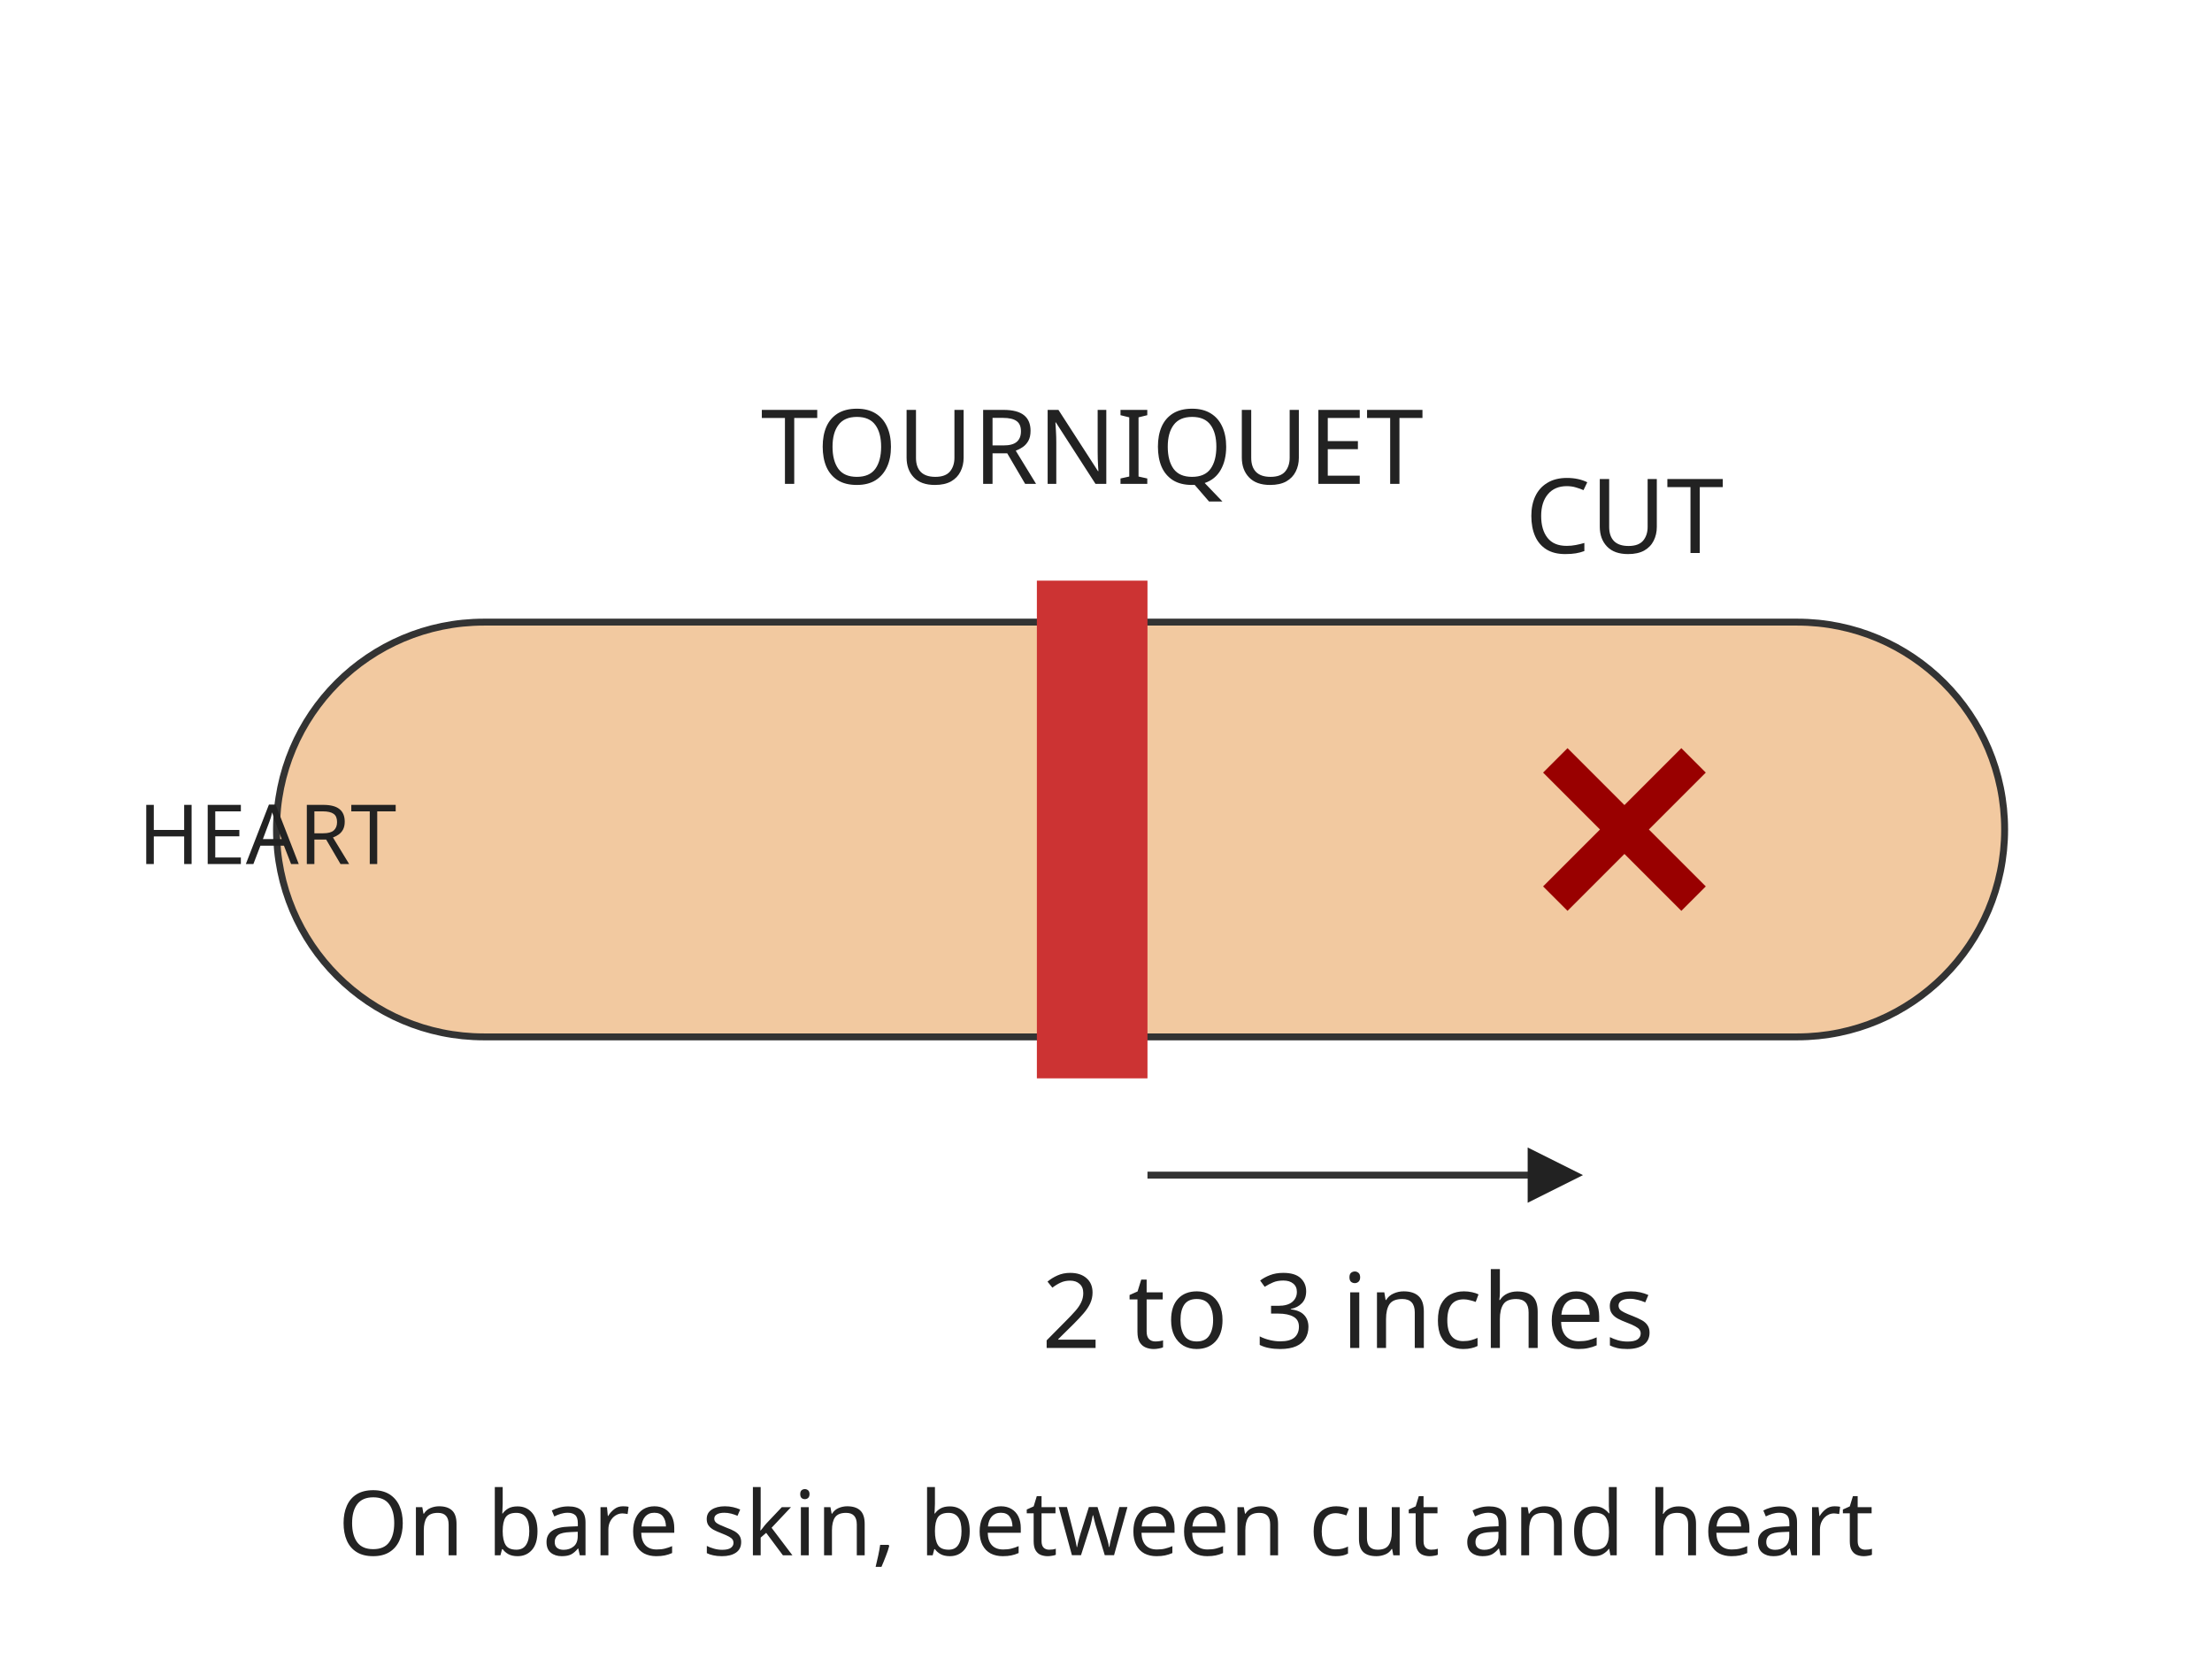
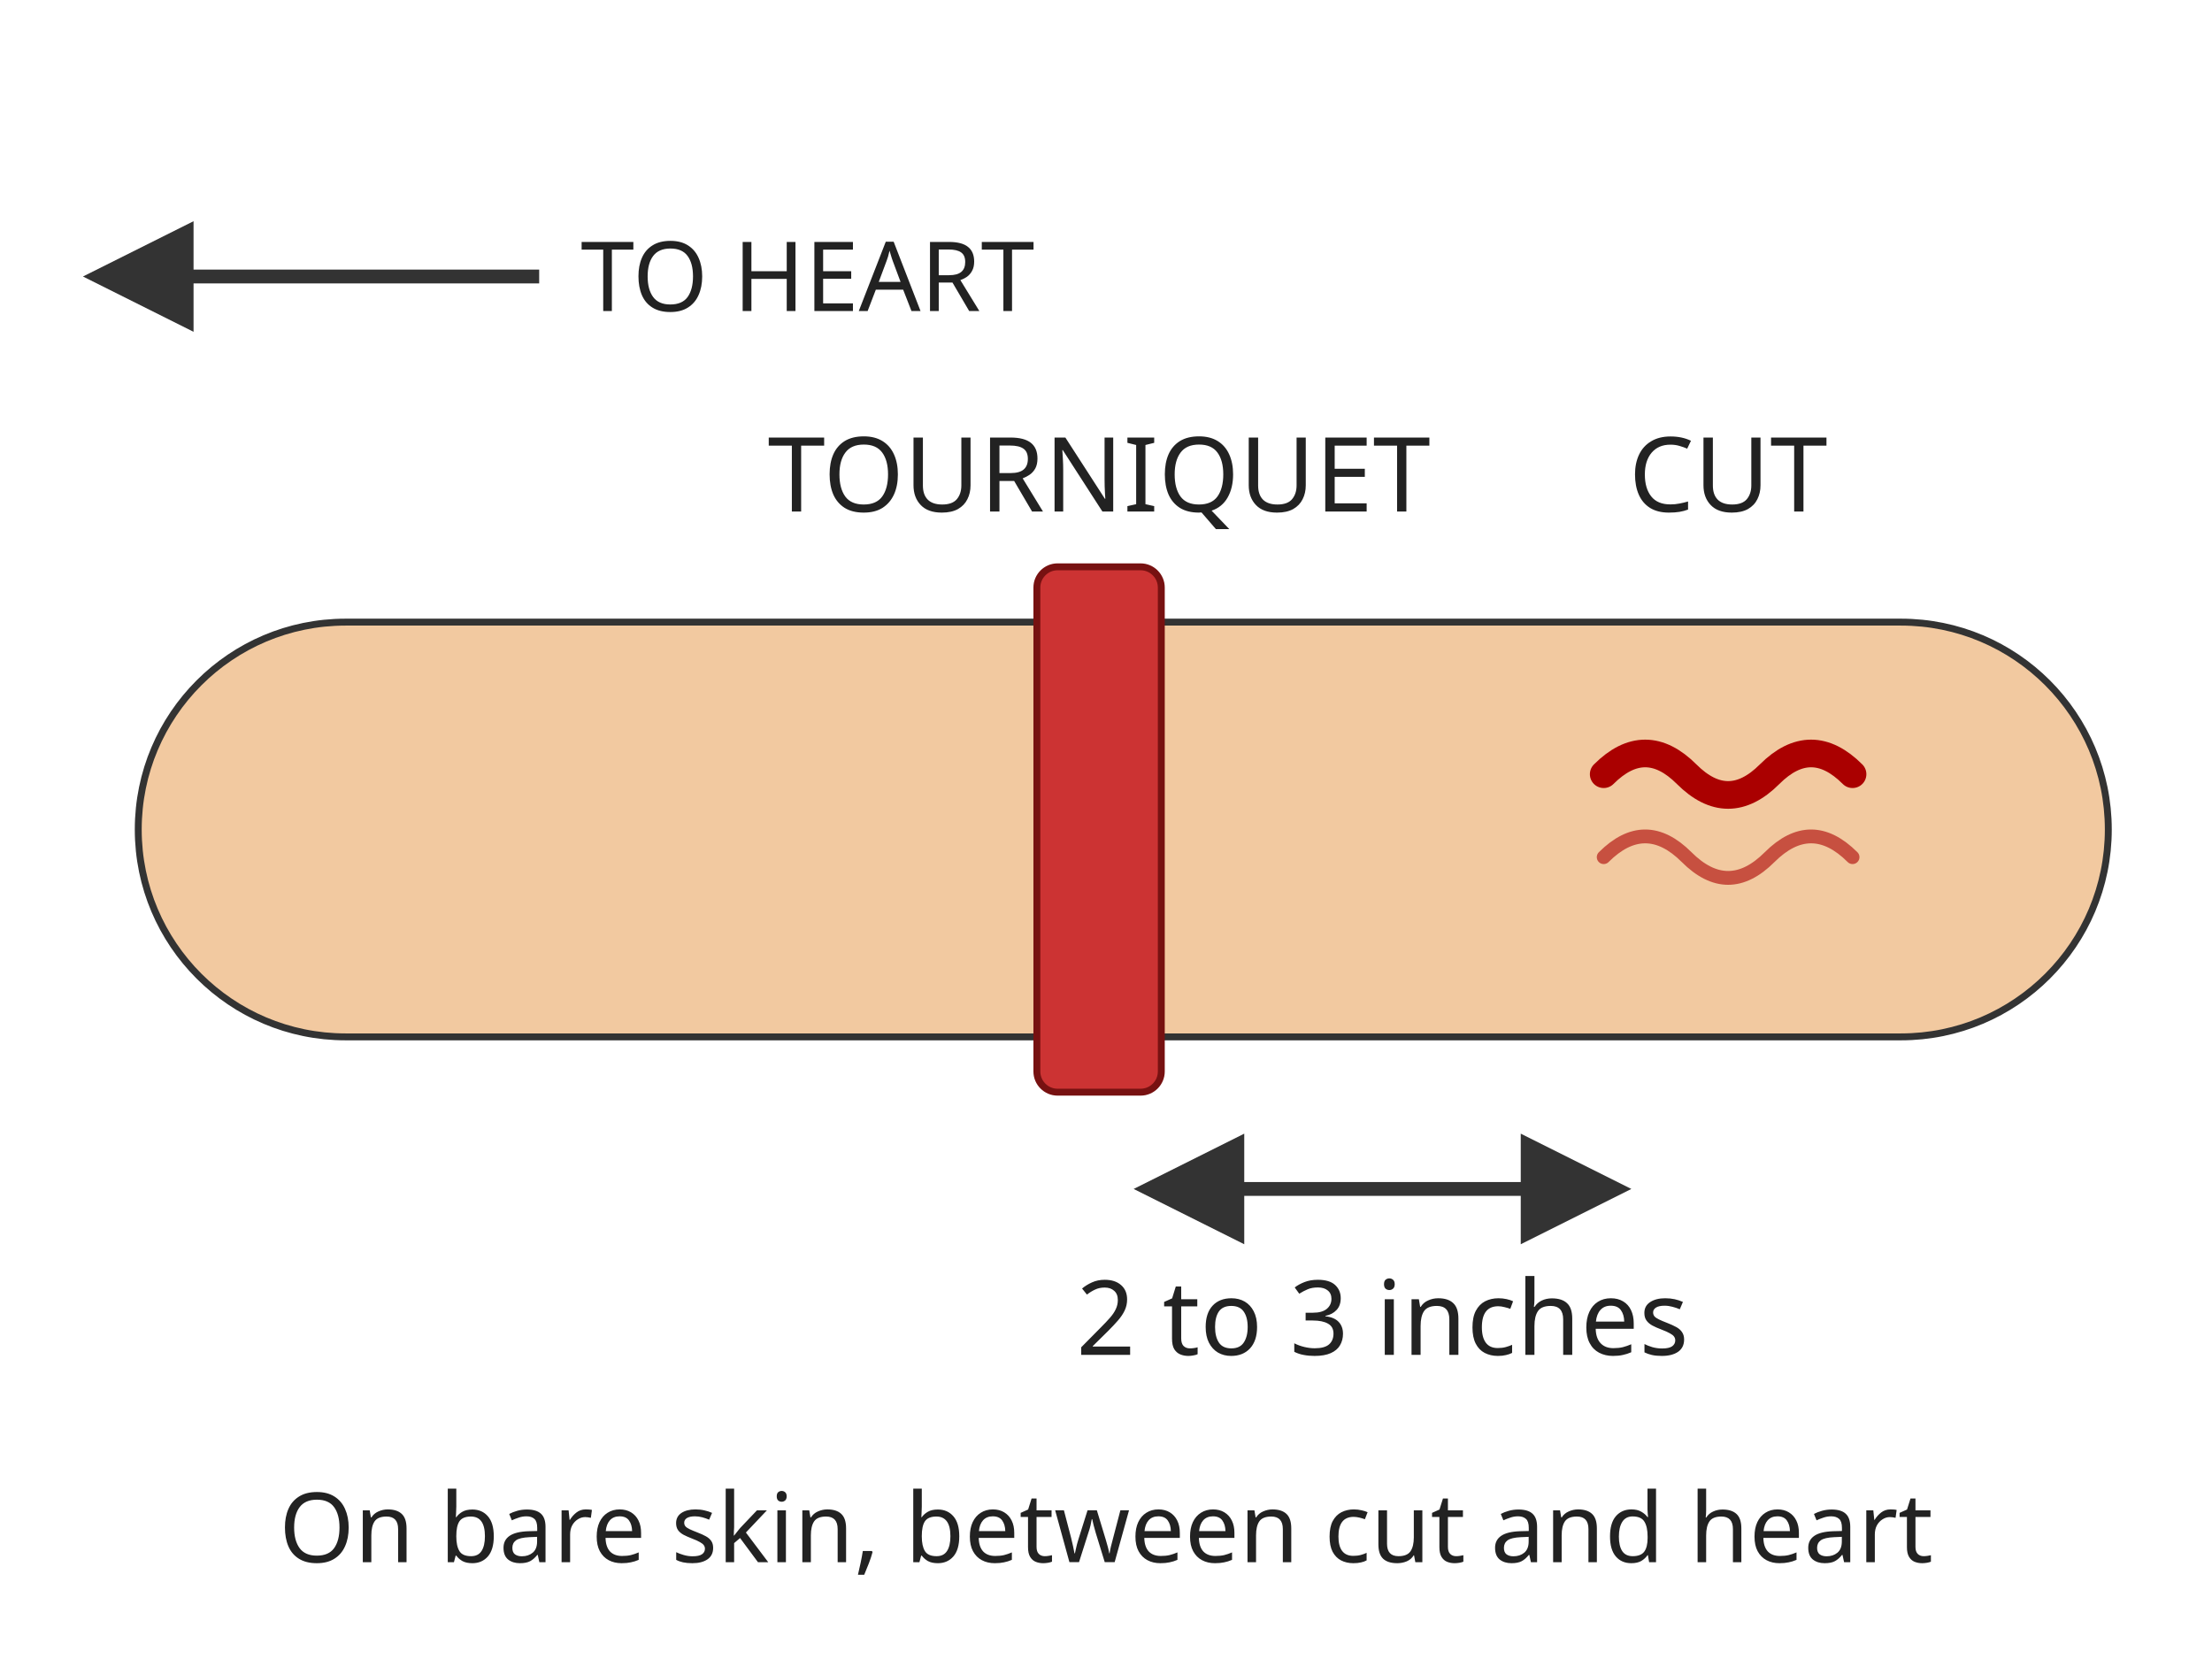
- <svg xmlns="http://www.w3.org/2000/svg" viewBox="0 0 320 240" width="320" height="240" role="img" aria-label="Tourniquet goes 2 to 3 inches above the cut">
+ <svg xmlns="http://www.w3.org/2000/svg" viewBox="0 0 320 240" width="320" height="240" role="img" aria-label="Tourniquet goes on bare skin 2 to 3 inches above the cut, between the cut and the heart">
+   <defs>
+     <marker id="a" markerWidth="8" markerHeight="8" refX="4" refY="4" orient="auto">
+       <path d="M0 0 L8 4 L0 8z" fill="#333" />
+     </marker>
+     <marker id="b" markerWidth="8" markerHeight="8" refX="4" refY="4" orient="auto-start-reverse">
+       <path d="M0 0 L8 4 L0 8z" fill="#333" />
+     </marker>
+   </defs>
  <rect width="320" height="240" fill="#fff" />
-   <g font-family="sans-serif" font-size="15" fill="#222">
-     <rect x="40" y="90" width="250" height="60" rx="30" fill="#f2c9a0" stroke="#333" />
-     <text x="20" y="125" text-anchor="start" font-size="12" fill="#222">HEART</text>
-     <rect x="150" y="84" width="16" height="72" fill="#c33" />
-     <path d="M225 110 l20 20 M245 110 l-20 20" stroke="#900" stroke-width="5" />
-     <path d="M166 170 H225" stroke="#333" marker-end="url(#a)" />
-     <defs>
-       <marker id="a" markerWidth="8" markerHeight="8" refX="4" refY="4" orient="auto">
-         <path d="M0 0 L8 4 L0 8z" />
-       </marker>
-     </defs>
-     <text x="158" y="70" text-anchor="middle" font-size="15" fill="#222">TOURNIQUET</text>
-     <text x="235" y="80" text-anchor="middle" font-size="15" fill="#222">CUT</text>
-     <text x="195" y="195" text-anchor="middle" font-size="15" fill="#222">2 to 3 inches</text>
-     <text x="160" y="225" text-anchor="middle" font-size="13" fill="#222">On bare skin, between cut and heart</text>
+   <g font-family="sans-serif" fill="#222">
+     <path d="M78 40 H20" stroke="#333" stroke-width="2" marker-end="url(#a)" />
+     <text x="84" y="45" font-size="14">TO HEART</text>
+     <rect x="20" y="90" width="285" height="60" rx="30" fill="#f2c9a0" stroke="#333" />
+     <rect x="150" y="82" width="18" height="76" rx="3" fill="#c33" stroke="#711" />
+     <text x="159" y="74" text-anchor="middle" font-size="15">TOURNIQUET</text>
+     <path d="M232 112 q6 -6 12 0 t12 0 t12 0" fill="none" stroke="#a00" stroke-width="4" stroke-linecap="round" />
+     <path d="M232 124 q6 -6 12 0 t12 0 t12 0" fill="none" stroke="#a00" stroke-width="2" stroke-linecap="round" opacity=".6" />
+     <text x="250" y="74" text-anchor="middle" font-size="15">CUT</text>
+     <path d="M172 172 H228" stroke="#333" stroke-width="2" marker-start="url(#b)" marker-end="url(#b)" />
+     <text x="200" y="196" text-anchor="middle" font-size="15">2 to 3 inches</text>
+     <text x="160" y="226" text-anchor="middle" font-size="14">On bare skin, between cut and heart</text>
  </g>
</svg>
